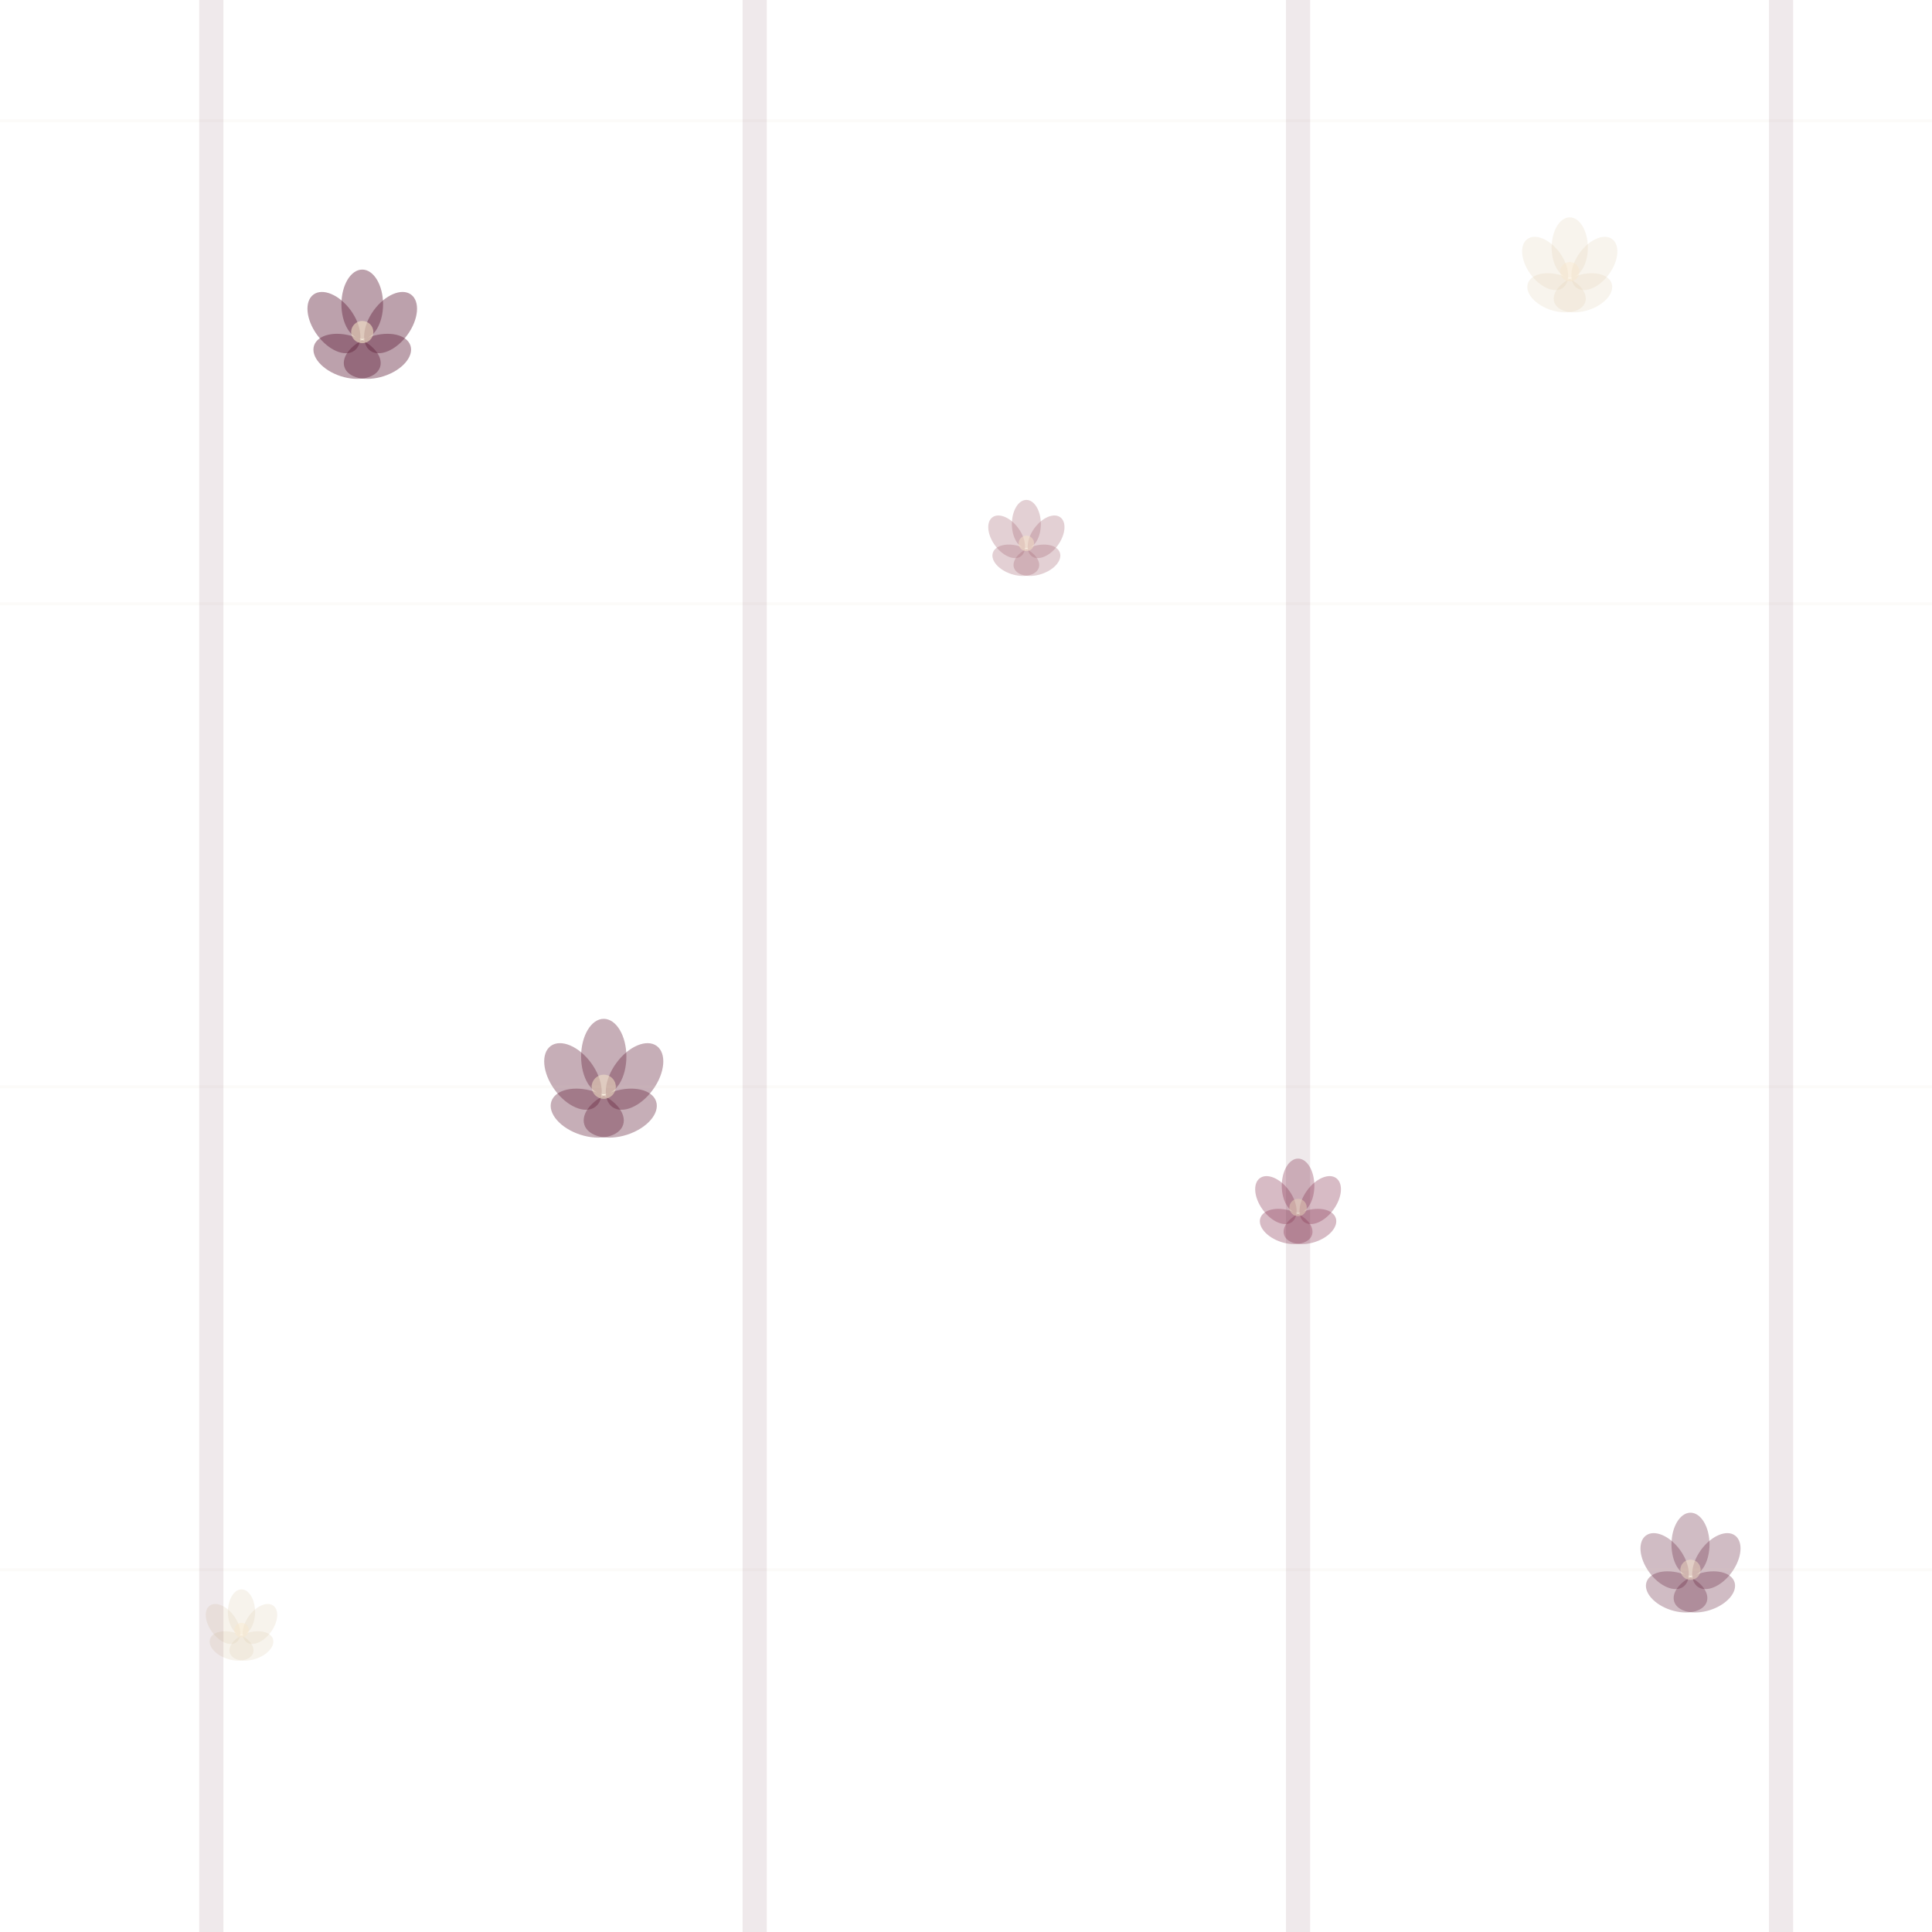
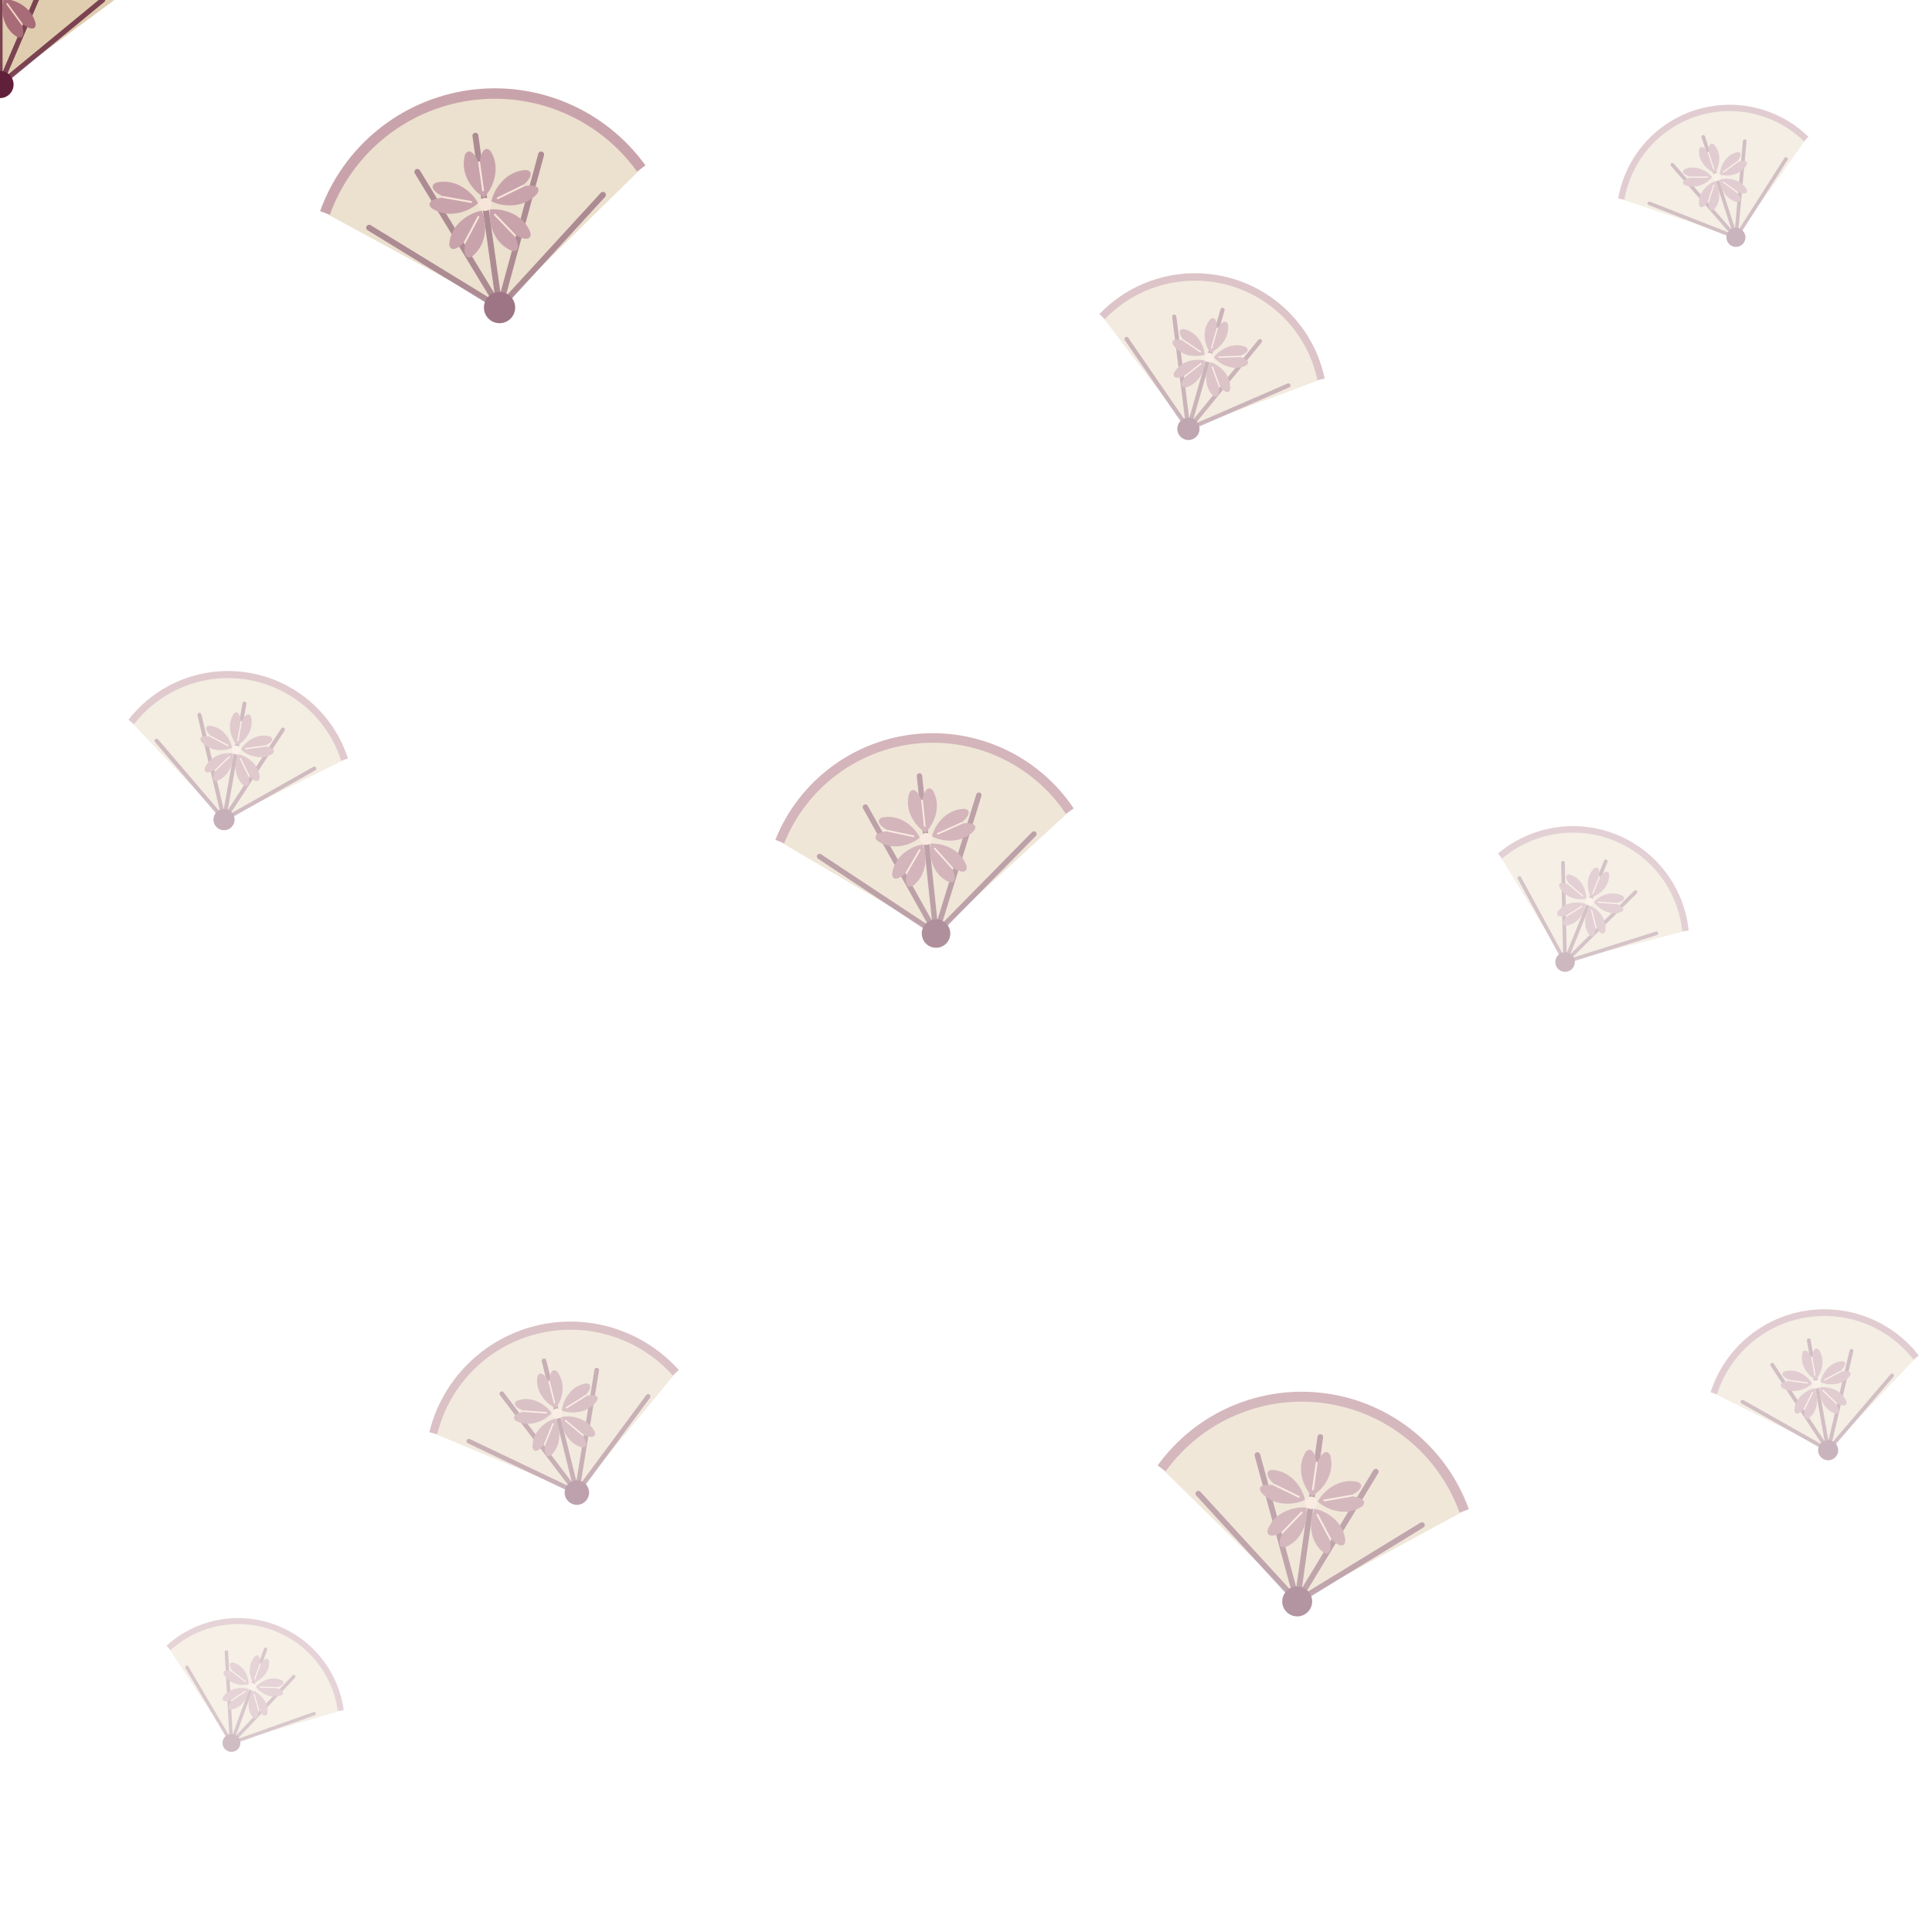
<svg xmlns="http://www.w3.org/2000/svg" width="640" height="640" viewBox="0 0 640 640" fill="none">
-   <g transform="translate(120 110) scale(1.15)" fill="#61203A" fill-opacity="0.42">
-     <ellipse cx="0" cy="-8" rx="6" ry="10" />
-     <ellipse cx="8" cy="-2" rx="6" ry="10" transform="rotate(72)" />
-     <ellipse cx="5" cy="7" rx="6" ry="10" transform="rotate(144)" />
-     <ellipse cx="-5" cy="7" rx="6" ry="10" transform="rotate(216)" />
-     <ellipse cx="-8" cy="-2" rx="6" ry="10" transform="rotate(288)" />
-     <circle r="3.2" fill="#f8e7c8" fill-opacity="0.57" />
+   <g id="mark">
+     <path fill="#E0CDB0" d="M0 28 L-46 -6 A52 52 0 0 1 46 -6 Z" />
+     <path d="M-46 -6 A52 52 0 0 1 46 -6" stroke="#A86B78" stroke-width="3" fill="none" />
+     <g stroke="#61203A" stroke-width="1.7" stroke-linecap="round" opacity="0.8">
+       <path d="M0 28 L-34 0" />
+       <path d="M0 28 L-18 -14" />
+       <path d="M0 28 L0 -22" />
+       <path d="M0 28 L18 -14" />
+       <path d="M0 28 L34 0" />
+     </g>
+     <circle cy="28" r="4.5" fill="#61203A" />
+     <g transform="translate(0 -2) scale(0.34)">
+       <g transform="rotate(0)">
+         <path fill="#A86B78" d="M0 -6 C8 -12 18 -28 11 -44 C7 -50 2 -44 0 -34 C-2 -44 -7 -50 -11 -44 C-18 -28 -8 -12 0 -6Z" />
+         <path d="M0 -12 V-36" stroke="#F4D5C4" stroke-width="1.6" stroke-linecap="round" />
+       </g>
+       <g transform="rotate(72)">
+         <path fill="#A86B78" d="M0 -6 C8 -12 18 -28 11 -44 C7 -50 2 -44 0 -34 C-2 -44 -7 -50 -11 -44 C-18 -28 -8 -12 0 -6Z" />
+         <path d="M0 -12 V-36" stroke="#F4D5C4" stroke-width="1.6" stroke-linecap="round" />
+       </g>
+       <g transform="rotate(144)">
+         <path fill="#A86B78" d="M0 -6 C8 -12 18 -28 11 -44 C7 -50 2 -44 0 -34 C-2 -44 -7 -50 -11 -44 C-18 -28 -8 -12 0 -6Z" />
+         <path d="M0 -12 V-36" stroke="#F4D5C4" stroke-width="1.6" stroke-linecap="round" />
+       </g>
+       <g transform="rotate(216)">
+         <path fill="#A86B78" d="M0 -6 C8 -12 18 -28 11 -44 C7 -50 2 -44 0 -34 C-2 -44 -7 -50 -11 -44 C-18 -28 -8 -12 0 -6Z" />
+         <path d="M0 -12 V-36" stroke="#F4D5C4" stroke-width="1.6" stroke-linecap="round" />
+       </g>
+       <g transform="rotate(288)">
+         <path fill="#A86B78" d="M0 -6 C8 -12 18 -28 11 -44 C7 -50 2 -44 0 -34 C-2 -44 -7 -50 -11 -44 C-18 -28 -8 -12 0 -6Z" />
+         <path d="M0 -12 V-36" stroke="#F4D5C4" stroke-width="1.6" stroke-linecap="round" />
+       </g>
+       <circle r="5.5" fill="#F4D5C4" />
+     </g>
  </g>
-   <g transform="translate(340 180) scale(0.8)" fill="#A86B78" fill-opacity="0.32">
-     <ellipse cx="0" cy="-8" rx="6" ry="10" />
-     <ellipse cx="8" cy="-2" rx="6" ry="10" transform="rotate(72)" />
-     <ellipse cx="5" cy="7" rx="6" ry="10" transform="rotate(144)" />
-     <ellipse cx="-5" cy="7" rx="6" ry="10" transform="rotate(216)" />
-     <ellipse cx="-8" cy="-2" rx="6" ry="10" transform="rotate(288)" />
-     <circle r="3.2" fill="#f8e7c8" fill-opacity="0.47" />
-   </g>
-   <g transform="translate(520 90) scale(1)" fill="#E0CDB0" fill-opacity="0.22">
-     <ellipse cx="0" cy="-8" rx="6" ry="10" />
-     <ellipse cx="8" cy="-2" rx="6" ry="10" transform="rotate(72)" />
-     <ellipse cx="5" cy="7" rx="6" ry="10" transform="rotate(144)" />
-     <ellipse cx="-5" cy="7" rx="6" ry="10" transform="rotate(216)" />
-     <ellipse cx="-8" cy="-2" rx="6" ry="10" transform="rotate(288)" />
-     <circle r="3.2" fill="#f8e7c8" fill-opacity="0.37" />
-   </g>
-   <g transform="translate(200 360) scale(1.25)" fill="#61203A" fill-opacity="0.36">
-     <ellipse cx="0" cy="-8" rx="6" ry="10" />
-     <ellipse cx="8" cy="-2" rx="6" ry="10" transform="rotate(72)" />
-     <ellipse cx="5" cy="7" rx="6" ry="10" transform="rotate(144)" />
-     <ellipse cx="-5" cy="7" rx="6" ry="10" transform="rotate(216)" />
-     <ellipse cx="-8" cy="-2" rx="6" ry="10" transform="rotate(288)" />
-     <circle r="3.2" fill="#f8e7c8" fill-opacity="0.51" />
-   </g>
-   <g transform="translate(430 400) scale(0.9)" fill="#8A3A55" fill-opacity="0.34">
-     <ellipse cx="0" cy="-8" rx="6" ry="10" />
-     <ellipse cx="8" cy="-2" rx="6" ry="10" transform="rotate(72)" />
-     <ellipse cx="5" cy="7" rx="6" ry="10" transform="rotate(144)" />
-     <ellipse cx="-5" cy="7" rx="6" ry="10" transform="rotate(216)" />
-     <ellipse cx="-8" cy="-2" rx="6" ry="10" transform="rotate(288)" />
-     <circle r="3.2" fill="#f8e7c8" fill-opacity="0.49" />
-   </g>
-   <g transform="translate(80 540) scale(0.75)" fill="#E0CDB0" fill-opacity="0.24">
-     <ellipse cx="0" cy="-8" rx="6" ry="10" />
-     <ellipse cx="8" cy="-2" rx="6" ry="10" transform="rotate(72)" />
-     <ellipse cx="5" cy="7" rx="6" ry="10" transform="rotate(144)" />
-     <ellipse cx="-5" cy="7" rx="6" ry="10" transform="rotate(216)" />
-     <ellipse cx="-8" cy="-2" rx="6" ry="10" transform="rotate(288)" />
-     <circle r="3.2" fill="#f8e7c8" fill-opacity="0.39" />
-   </g>
-   <g transform="translate(560 520) scale(1.05)" fill="#61203A" fill-opacity="0.3">
-     <ellipse cx="0" cy="-8" rx="6" ry="10" />
-     <ellipse cx="8" cy="-2" rx="6" ry="10" transform="rotate(72)" />
-     <ellipse cx="5" cy="7" rx="6" ry="10" transform="rotate(144)" />
-     <ellipse cx="-5" cy="7" rx="6" ry="10" transform="rotate(216)" />
-     <ellipse cx="-8" cy="-2" rx="6" ry="10" transform="rotate(288)" />
-     <circle r="3.2" fill="#f8e7c8" fill-opacity="0.45" />
-   </g>
-   <path d="M0 40 H640 M0 200 H640 M0 360 H640 M0 520 H640" stroke="#E0CDB0" stroke-opacity="0.08" stroke-width="1" />
-   <path d="M70 0 V640 M250 0 V640 M430 0 V640 M590 0 V640" stroke="#61203A" stroke-opacity="0.1" stroke-width="8" />
+   <use href="#mark" transform="translate(161 70) rotate(-8) scale(1.15)" opacity="0.62" />
+   <use href="#mark" transform="translate(400 120) rotate(16) scale(0.82)" opacity="0.4" />
+   <use href="#mark" transform="translate(569 60) rotate(-18) scale(0.7)" opacity="0.34" />
+   <use href="#mark" transform="translate(78 250) rotate(10) scale(0.78)" opacity="0.36" />
+   <use href="#mark" transform="translate(307 280) rotate(-6) scale(1.05)" opacity="0.5" />
+   <use href="#mark" transform="translate(526 300) rotate(22) scale(0.72)" opacity="0.32" />
+   <use href="#mark" transform="translate(185 470) rotate(-14) scale(0.9)" opacity="0.42" />
+   <use href="#mark" transform="translate(434 500) rotate(8) scale(1.1)" opacity="0.48" />
+   <use href="#mark" transform="translate(83 560) rotate(20) scale(0.66)" opacity="0.3" />
+   <use href="#mark" transform="translate(602 460) rotate(-10) scale(0.74)" opacity="0.34" />
</svg>
